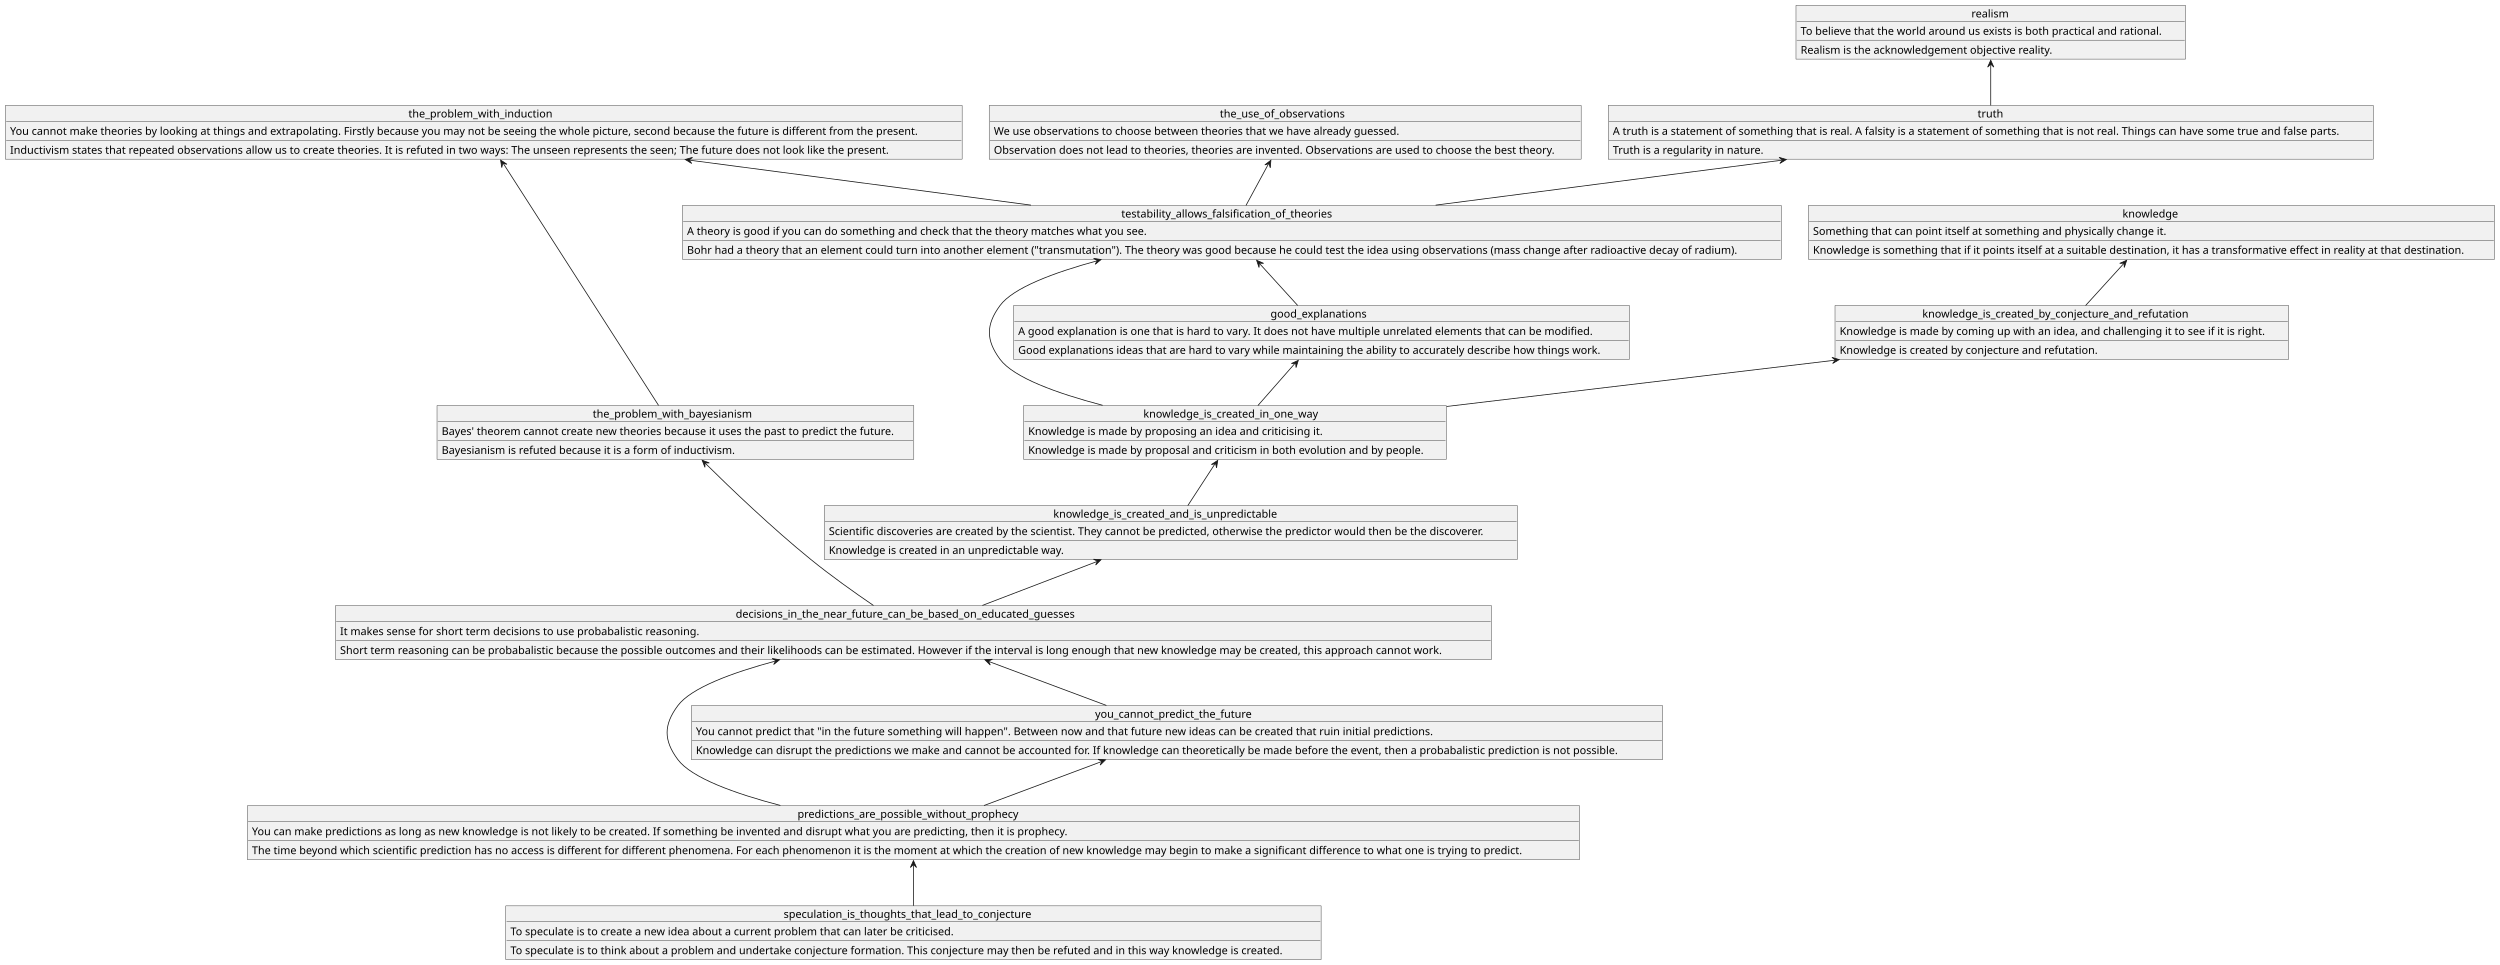
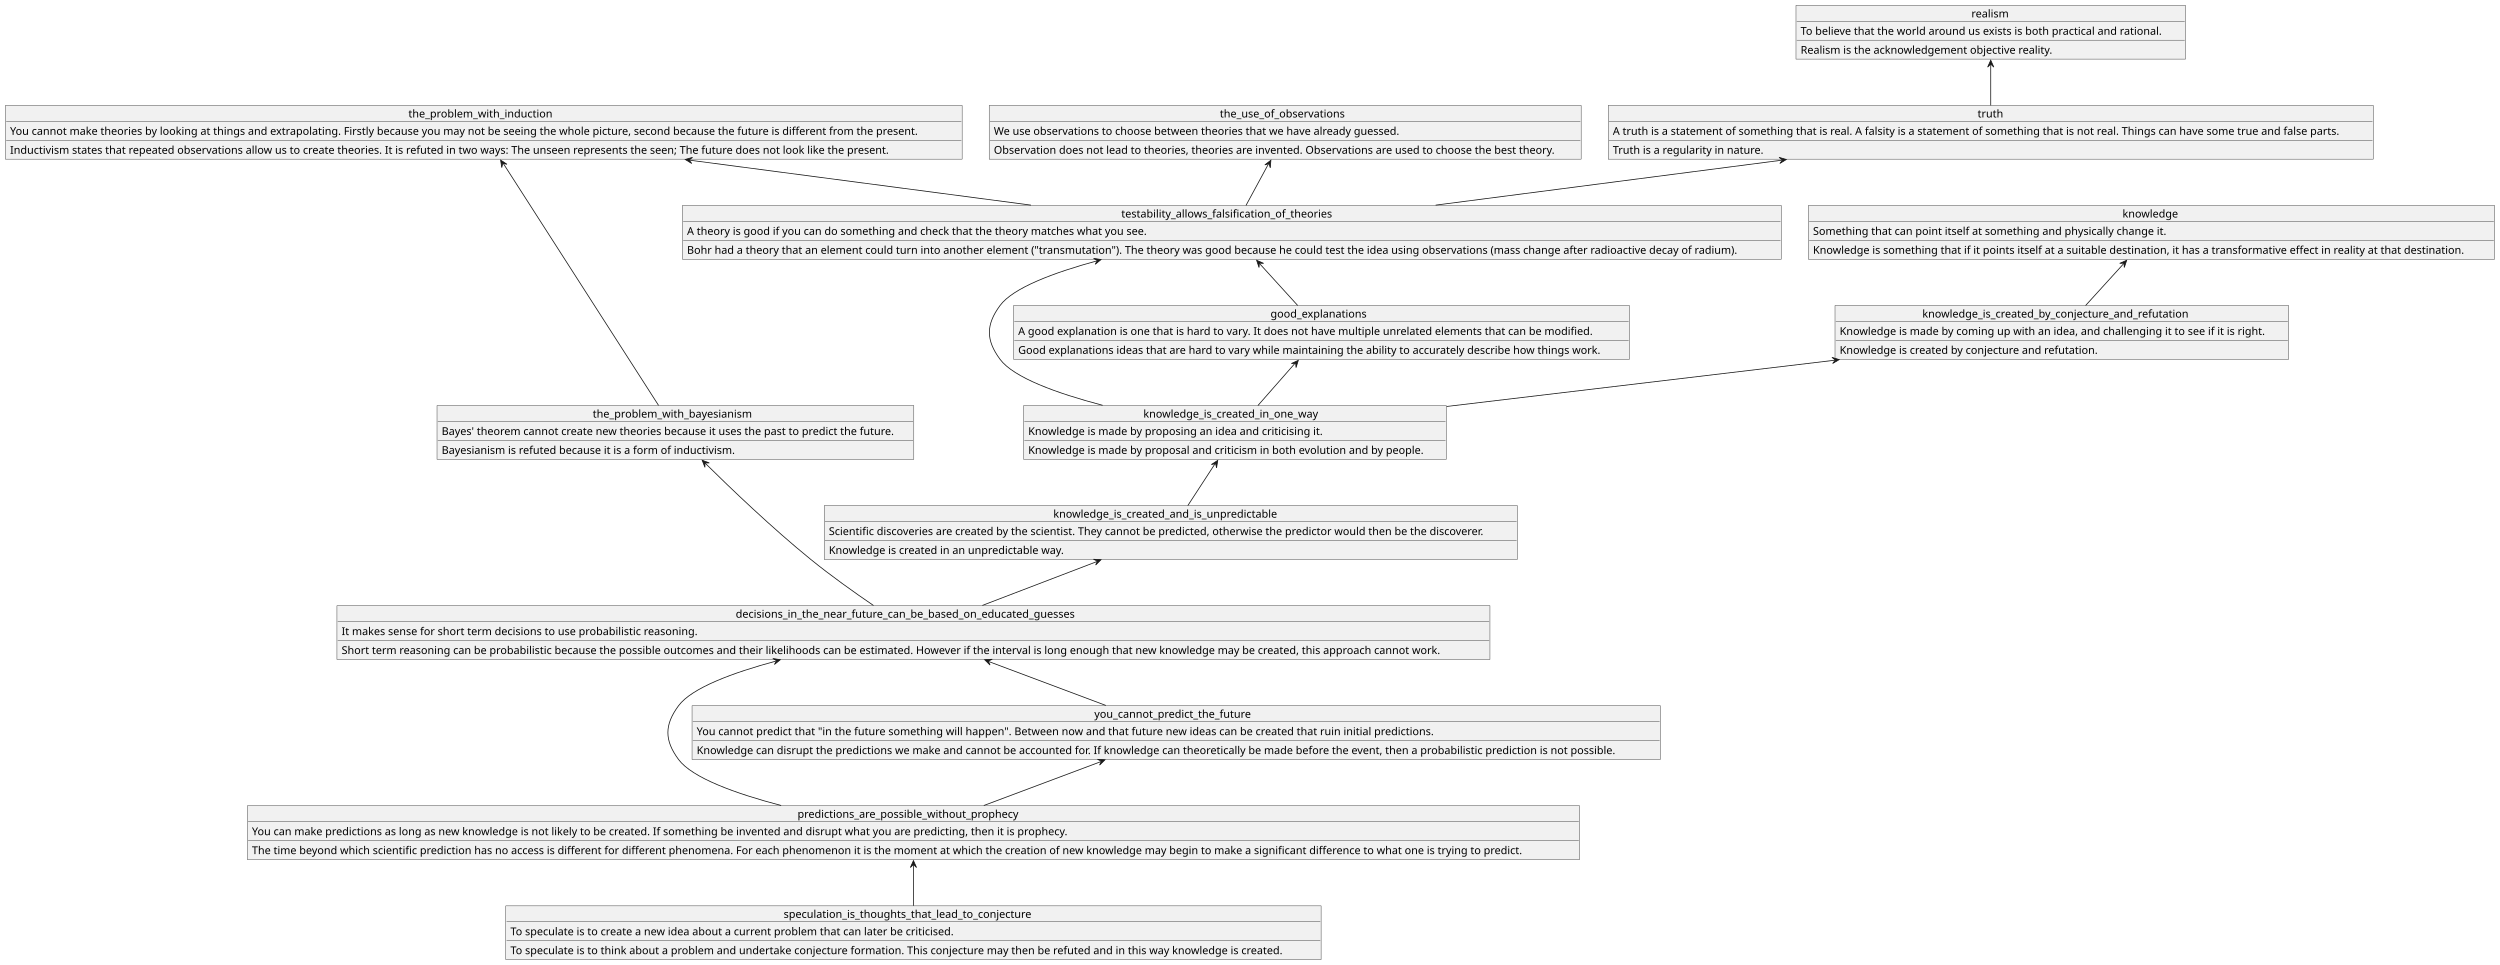
<svg xmlns="http://www.w3.org/2000/svg" contentStyleType="text/css" height="1248px" preserveAspectRatio="none" style="width:3235px;height:1248px;background:#FFFFFF;" version="1.1" viewBox="0 0 3235 1248" width="3235px" zoomAndPan="magnify">
  <defs />
  <g>
    <g id="elem_speculation_is_thoughts_that_lead_to_conjecture">
      <rect fill="#F1F1F1" height="69.465" style="stroke:#181818;stroke-width:0.5;" width="1055" x="654.5" y="1172.19" />
      <text fill="#000000" font-family="sans-serif" font-size="14" lengthAdjust="spacing" textLength="336" x="1014" y="1187.725">speculation_is_thoughts_that_lead_to_conjecture</text>
      <line style="stroke:#181818;stroke-width:0.5;" x1="655.5" x2="1708.5" y1="1192.678" y2="1192.678" />
      <text fill="#000000" font-family="sans-serif" font-size="14" lengthAdjust="spacing" textLength="599" x="660.5" y="1210.213">To speculate is to create a new idea about a current problem that can later be criticised.</text>
      <line style="stroke:#181818;stroke-width:0.5;" x1="655.5" x2="1708.5" y1="1217.167" y2="1217.167" />
      <text fill="#000000" font-family="sans-serif" font-size="14" lengthAdjust="spacing" textLength="1043" x="660.5" y="1234.702">To speculate is to think about a problem and undertake conjecture formation. This conjecture may then be refuted and in this way knowledge is created.</text>
    </g>
    <g id="elem_predictions_are_possible_without_prophecy">
      <rect fill="#F1F1F1" height="69.465" style="stroke:#181818;stroke-width:0.5;" width="1724" x="320" y="1042.72" />
      <text fill="#000000" font-family="sans-serif" font-size="14" lengthAdjust="spacing" textLength="300" x="1032" y="1058.255">predictions_are_possible_without_prophecy</text>
      <line style="stroke:#181818;stroke-width:0.5;" x1="321" x2="2043" y1="1063.208" y2="1063.208" />
      <text fill="#000000" font-family="sans-serif" font-size="14" lengthAdjust="spacing" textLength="1102" x="326" y="1080.743">You can make predictions as long as new knowledge is not likely to be created. If something be invented and disrupt what you are predicting, then it is prophecy.</text>
      <line style="stroke:#181818;stroke-width:0.5;" x1="321" x2="2043" y1="1087.697" y2="1087.697" />
      <text fill="#000000" font-family="sans-serif" font-size="14" lengthAdjust="spacing" textLength="1712" x="326" y="1105.232">The time beyond which scientific prediction has no access is different for different phenomena. For each phenomenon it is the moment at which the creation of new knowledge may begin to make a significant difference to what one is trying to predict.</text>
    </g>
    <g id="elem_you_cannot_predict_the_future">
-       <rect fill="#F1F1F1" height="69.465" style="stroke:#181818;stroke-width:0.5;" width="1257" x="894.5" y="913.26" />
-       <text fill="#000000" font-family="sans-serif" font-size="14" lengthAdjust="spacing" textLength="212" x="1417" y="928.795">you_cannot_predict_the_future</text>
-       <line style="stroke:#181818;stroke-width:0.5;" x1="895.5" x2="2150.5" y1="933.748" y2="933.748" />
-       <text fill="#000000" font-family="sans-serif" font-size="14" lengthAdjust="spacing" textLength="991" x="900.5" y="951.283">You cannot predict that "in the future something will happen". Between now and that future new ideas can be created that ruin initial predictions.</text>
-       <line style="stroke:#181818;stroke-width:0.5;" x1="895.5" x2="2150.5" y1="958.237" y2="958.237" />
-       <text fill="#000000" font-family="sans-serif" font-size="14" lengthAdjust="spacing" textLength="1245" x="900.5" y="975.772">Knowledge can disrupt the predictions we make and cannot be accounted for. If knowledge can theoretically be made before the event, then a probabalistic prediction is not possible.</text>
+       <rect fill="#F1F1F1" height="69.465" style="stroke:#181818;stroke-width:0.5;" width="1253" x="895.5" y="913.26" />
+       <text fill="#000000" font-family="sans-serif" font-size="14" lengthAdjust="spacing" textLength="212" x="1416" y="928.795">you_cannot_predict_the_future</text>
+       <line style="stroke:#181818;stroke-width:0.5;" x1="896.5" x2="2147.5" y1="933.748" y2="933.748" />
+       <text fill="#000000" font-family="sans-serif" font-size="14" lengthAdjust="spacing" textLength="991" x="901.5" y="951.283">You cannot predict that "in the future something will happen". Between now and that future new ideas can be created that ruin initial predictions.</text>
+       <line style="stroke:#181818;stroke-width:0.5;" x1="896.5" x2="2147.5" y1="958.237" y2="958.237" />
+       <text fill="#000000" font-family="sans-serif" font-size="14" lengthAdjust="spacing" textLength="1241" x="901.5" y="975.772">Knowledge can disrupt the predictions we make and cannot be accounted for. If knowledge can theoretically be made before the event, then a probabilistic prediction is not possible.</text>
    </g>
    <g id="elem_decisions_in_the_near_future_can_be_based_on_educated_guesses">
-       <rect fill="#F1F1F1" height="69.465" style="stroke:#181818;stroke-width:0.5;" width="1496" x="434" y="783.79" />
+       <rect fill="#F1F1F1" height="69.465" style="stroke:#181818;stroke-width:0.5;" width="1492" x="436" y="783.79" />
      <text fill="#000000" font-family="sans-serif" font-size="14" lengthAdjust="spacing" textLength="460" x="952" y="799.325">decisions_in_the_near_future_can_be_based_on_educated_guesses</text>
-       <line style="stroke:#181818;stroke-width:0.5;" x1="435" x2="1929" y1="804.278" y2="804.278" />
-       <text fill="#000000" font-family="sans-serif" font-size="14" lengthAdjust="spacing" textLength="484" x="440" y="821.813">It makes sense for short term decisions to use probabalistic reasoning.</text>
-       <line style="stroke:#181818;stroke-width:0.5;" x1="435" x2="1929" y1="828.767" y2="828.767" />
-       <text fill="#000000" font-family="sans-serif" font-size="14" lengthAdjust="spacing" textLength="1484" x="440" y="846.302">Short term reasoning can be probabalistic because the possible outcomes and their likelihoods can be estimated. However if the interval is long enough that new knowledge may be created, this approach cannot work.</text>
+       <line style="stroke:#181818;stroke-width:0.5;" x1="437" x2="1927" y1="804.278" y2="804.278" />
+       <text fill="#000000" font-family="sans-serif" font-size="14" lengthAdjust="spacing" textLength="480" x="442" y="821.813">It makes sense for short term decisions to use probabilistic reasoning.</text>
+       <line style="stroke:#181818;stroke-width:0.5;" x1="437" x2="1927" y1="828.767" y2="828.767" />
+       <text fill="#000000" font-family="sans-serif" font-size="14" lengthAdjust="spacing" textLength="1480" x="442" y="846.302">Short term reasoning can be probabilistic because the possible outcomes and their likelihoods can be estimated. However if the interval is long enough that new knowledge may be created, this approach cannot work.</text>
    </g>
    <g id="elem_the_problem_with_bayesianism">
      <rect fill="#F1F1F1" height="69.465" style="stroke:#181818;stroke-width:0.5;" width="617" x="565.5" y="524.86" />
      <text fill="#000000" font-family="sans-serif" font-size="14" lengthAdjust="spacing" textLength="214" x="767" y="540.395">the_problem_with_bayesianism</text>
      <line style="stroke:#181818;stroke-width:0.5;" x1="566.5" x2="1181.5" y1="545.348" y2="545.348" />
      <text fill="#000000" font-family="sans-serif" font-size="14" lengthAdjust="spacing" textLength="605" x="571.5" y="562.883">Bayes' theorem cannot create new theories because it uses the past to predict the future.</text>
      <line style="stroke:#181818;stroke-width:0.5;" x1="566.5" x2="1181.5" y1="569.837" y2="569.837" />
      <text fill="#000000" font-family="sans-serif" font-size="14" lengthAdjust="spacing" textLength="393" x="571.5" y="587.372">Bayesianism is refuted because it is a form of inductivism.</text>
    </g>
    <g id="elem_knowledge_is_created_and_is_unpredictable">
      <rect fill="#F1F1F1" height="69.465" style="stroke:#181818;stroke-width:0.5;" width="897" x="1066.5" y="654.33" />
      <text fill="#000000" font-family="sans-serif" font-size="14" lengthAdjust="spacing" textLength="304" x="1363" y="669.865">knowledge_is_created_and_is_unpredictable</text>
      <line style="stroke:#181818;stroke-width:0.5;" x1="1067.5" x2="1962.5" y1="674.818" y2="674.818" />
      <text fill="#000000" font-family="sans-serif" font-size="14" lengthAdjust="spacing" textLength="885" x="1072.5" y="692.353">Scientific discoveries are created by the scientist. They cannot be predicted, otherwise the predictor would then be the discoverer.</text>
      <line style="stroke:#181818;stroke-width:0.5;" x1="1067.5" x2="1962.5" y1="699.307" y2="699.307" />
      <text fill="#000000" font-family="sans-serif" font-size="14" lengthAdjust="spacing" textLength="317" x="1072.5" y="716.842">Knowledge is created in an unpredictable way.</text>
    </g>
    <g id="elem_the_problem_with_induction">
      <rect fill="#F1F1F1" height="69.465" style="stroke:#181818;stroke-width:0.5;" width="1238" x="7" y="136.47" />
      <text fill="#000000" font-family="sans-serif" font-size="14" lengthAdjust="spacing" textLength="195" x="528.5" y="152.005">the_problem_with_induction</text>
      <line style="stroke:#181818;stroke-width:0.5;" x1="8" x2="1244" y1="156.958" y2="156.958" />
      <text fill="#000000" font-family="sans-serif" font-size="14" lengthAdjust="spacing" textLength="1226" x="13" y="174.493">You cannot make theories by looking at things and extrapolating. Firstly because you may not be seeing the whole picture, second because the future is different from the present.</text>
      <line style="stroke:#181818;stroke-width:0.5;" x1="8" x2="1244" y1="181.447" y2="181.447" />
      <text fill="#000000" font-family="sans-serif" font-size="14" lengthAdjust="spacing" textLength="1182" x="13" y="198.982">Inductivism states that repeated observations allow us to create theories. It is refuted in two ways: The unseen represents the seen; The future does not look like the present.</text>
    </g>
    <g id="elem_knowledge_is_created_in_one_way">
      <rect fill="#F1F1F1" height="69.465" style="stroke:#181818;stroke-width:0.5;" width="547" x="1324.5" y="524.86" />
      <text fill="#000000" font-family="sans-serif" font-size="14" lengthAdjust="spacing" textLength="237" x="1479.5" y="540.395">knowledge_is_created_in_one_way</text>
      <line style="stroke:#181818;stroke-width:0.5;" x1="1325.5" x2="1870.5" y1="545.348" y2="545.348" />
      <text fill="#000000" font-family="sans-serif" font-size="14" lengthAdjust="spacing" textLength="399" x="1330.5" y="562.883">Knowledge is made by proposing an idea and criticising it.</text>
      <line style="stroke:#181818;stroke-width:0.5;" x1="1325.5" x2="1870.5" y1="569.837" y2="569.837" />
      <text fill="#000000" font-family="sans-serif" font-size="14" lengthAdjust="spacing" textLength="535" x="1330.5" y="587.372">Knowledge is made by proposal and criticism in both evolution and by people.</text>
    </g>
    <g id="elem_knowledge_is_created_by_conjecture_and_refutation">
      <rect fill="#F1F1F1" height="69.465" style="stroke:#181818;stroke-width:0.5;" width="587" x="2374.5" y="395.4" />
      <text fill="#000000" font-family="sans-serif" font-size="14" lengthAdjust="spacing" textLength="361" x="2487.5" y="410.935">knowledge_is_created_by_conjecture_and_refutation</text>
      <line style="stroke:#181818;stroke-width:0.5;" x1="2375.5" x2="2960.5" y1="415.888" y2="415.888" />
      <text fill="#000000" font-family="sans-serif" font-size="14" lengthAdjust="spacing" textLength="575" x="2380.5" y="433.423">Knowledge is made by coming up with an idea, and challenging it to see if it is right.</text>
      <line style="stroke:#181818;stroke-width:0.5;" x1="2375.5" x2="2960.5" y1="440.377" y2="440.377" />
      <text fill="#000000" font-family="sans-serif" font-size="14" lengthAdjust="spacing" textLength="348" x="2380.5" y="457.912">Knowledge is created by conjecture and refutation.</text>
    </g>
    <g id="elem_good_explanations">
      <rect fill="#F1F1F1" height="69.465" style="stroke:#181818;stroke-width:0.5;" width="797" x="1311.5" y="395.4" />
      <text fill="#000000" font-family="sans-serif" font-size="14" lengthAdjust="spacing" textLength="132" x="1644" y="410.935">good_explanations</text>
      <line style="stroke:#181818;stroke-width:0.5;" x1="1312.5" x2="2107.5" y1="415.888" y2="415.888" />
      <text fill="#000000" font-family="sans-serif" font-size="14" lengthAdjust="spacing" textLength="775" x="1317.5" y="433.423">A good explanation is one that is hard to vary. It does not have multiple unrelated elements that can be modified.</text>
      <line style="stroke:#181818;stroke-width:0.5;" x1="1312.5" x2="2107.5" y1="440.377" y2="440.377" />
      <text fill="#000000" font-family="sans-serif" font-size="14" lengthAdjust="spacing" textLength="785" x="1317.5" y="457.912">Good explanations ideas that are hard to vary while maintaining the ability to accurately describe how things work.</text>
    </g>
    <g id="elem_testability_allows_falsification_of_theories">
      <rect fill="#F1F1F1" height="69.465" style="stroke:#181818;stroke-width:0.5;" width="1422" x="883" y="265.93" />
      <text fill="#000000" font-family="sans-serif" font-size="14" lengthAdjust="spacing" textLength="286" x="1451" y="281.465">testability_allows_falsification_of_theories</text>
      <line style="stroke:#181818;stroke-width:0.5;" x1="884" x2="2304" y1="286.418" y2="286.418" />
      <text fill="#000000" font-family="sans-serif" font-size="14" lengthAdjust="spacing" textLength="618" x="889" y="303.953">A theory is good if you can do something and check that the theory matches what you see.</text>
      <line style="stroke:#181818;stroke-width:0.5;" x1="884" x2="2304" y1="310.907" y2="310.907" />
      <text fill="#000000" font-family="sans-serif" font-size="14" lengthAdjust="spacing" textLength="1410" x="889" y="328.442">Bohr had a theory that an element could turn into another element ("transmutation"). The theory was good because he could test the idea using observations (mass change after radioactive decay of radium).</text>
    </g>
    <g id="elem_knowledge">
      <rect fill="#F1F1F1" height="69.465" style="stroke:#181818;stroke-width:0.5;" width="888" x="2340" y="265.93" />
      <text fill="#000000" font-family="sans-serif" font-size="14" lengthAdjust="spacing" textLength="75" x="2746.5" y="281.465">knowledge</text>
      <line style="stroke:#181818;stroke-width:0.5;" x1="2341" x2="3227" y1="286.418" y2="286.418" />
      <text fill="#000000" font-family="sans-serif" font-size="14" lengthAdjust="spacing" textLength="475" x="2346" y="303.953">Something that can point itself at something and physically change it.</text>
      <line style="stroke:#181818;stroke-width:0.5;" x1="2341" x2="3227" y1="310.907" y2="310.907" />
      <text fill="#000000" font-family="sans-serif" font-size="14" lengthAdjust="spacing" textLength="876" x="2346" y="328.442">Knowledge is something that if it points itself at a suitable destination, it has a transformative effect in reality at that destination.</text>
    </g>
    <g id="elem_the_use_of_observations">
      <rect fill="#F1F1F1" height="69.465" style="stroke:#181818;stroke-width:0.5;" width="766" x="1280" y="136.47" />
      <text fill="#000000" font-family="sans-serif" font-size="14" lengthAdjust="spacing" textLength="169" x="1578.5" y="152.005">the_use_of_observations</text>
      <line style="stroke:#181818;stroke-width:0.5;" x1="1281" x2="2045" y1="156.958" y2="156.958" />
      <text fill="#000000" font-family="sans-serif" font-size="14" lengthAdjust="spacing" textLength="542" x="1286" y="174.493">We use observations to choose between theories that we have already guessed.</text>
      <line style="stroke:#181818;stroke-width:0.5;" x1="1281" x2="2045" y1="181.447" y2="181.447" />
      <text fill="#000000" font-family="sans-serif" font-size="14" lengthAdjust="spacing" textLength="754" x="1286" y="198.982">Observation does not lead to theories, theories are invented. Observations are used to choose the best theory.</text>
    </g>
    <g id="elem_truth">
      <rect fill="#F1F1F1" height="69.465" style="stroke:#181818;stroke-width:0.5;" width="990" x="2081" y="136.47" />
      <text fill="#000000" font-family="sans-serif" font-size="14" lengthAdjust="spacing" textLength="34" x="2559" y="152.005">truth</text>
      <line style="stroke:#181818;stroke-width:0.5;" x1="2082" x2="3070" y1="156.958" y2="156.958" />
      <text fill="#000000" font-family="sans-serif" font-size="14" lengthAdjust="spacing" textLength="978" x="2087" y="174.493">A truth is a statement of something that is real. A falsity is a statement of something that is not real. Things can have some true and false parts.</text>
      <line style="stroke:#181818;stroke-width:0.5;" x1="2082" x2="3070" y1="181.447" y2="181.447" />
      <text fill="#000000" font-family="sans-serif" font-size="14" lengthAdjust="spacing" textLength="205" x="2087" y="198.982">Truth is a regularity in nature.</text>
    </g>
    <g id="elem_realism">
      <rect fill="#F1F1F1" height="69.465" style="stroke:#181818;stroke-width:0.5;" width="504" x="2324" y="7" />
      <text fill="#000000" font-family="sans-serif" font-size="14" lengthAdjust="spacing" textLength="50" x="2551" y="22.535">realism</text>
      <line style="stroke:#181818;stroke-width:0.5;" x1="2325" x2="2827" y1="27.488" y2="27.488" />
      <text fill="#000000" font-family="sans-serif" font-size="14" lengthAdjust="spacing" textLength="492" x="2330" y="45.023">To believe that the world around us exists is both practical and rational.</text>
      <line style="stroke:#181818;stroke-width:0.5;" x1="2325" x2="2827" y1="51.977" y2="51.977" />
      <text fill="#000000" font-family="sans-serif" font-size="14" lengthAdjust="spacing" textLength="338" x="2330" y="69.512">Realism is the acknowledgement objective reality.</text>
    </g>
    <g id="link_predictions_are_possible_without_prophecy_speculation_is_thoughts_that_lead_to_conjecture">
      <path codeLine="7" d="M1182,1118.35 C1182,1135.61 1182,1155.59 1182,1172.11 " fill="none" id="predictions_are_possible_without_prophecy-backto-speculation_is_thoughts_that_lead_to_conjecture" style="stroke:#181818;stroke-width:1.0;" />
      <polygon fill="#181818" points="1182,1113.61,1178,1122.61,1182,1118.61,1186,1122.61,1182,1113.61" style="stroke:#181818;stroke-width:1.0;" />
    </g>
    <g id="link_you_cannot_predict_the_future_predictions_are_possible_without_prophecy">
-       <path codeLine="14" d="M1426.12,985.2 C1378.14,1003.14 1320.54,1024.67 1273.34,1042.31 " fill="none" id="you_cannot_predict_the_future-backto-predictions_are_possible_without_prophecy" style="stroke:#181818;stroke-width:1.0;" />
-       <polygon fill="#181818" points="1430.62,983.15,1420.789,982.565,1425.938,984.906,1423.598,990.055,1430.62,983.15" style="stroke:#181818;stroke-width:1.0;" />
+       <path codeLine="14" d="M1425.4,985.2 C1377.56,1003.14 1320.13,1024.67 1273.07,1042.31 " fill="none" id="you_cannot_predict_the_future-backto-predictions_are_possible_without_prophecy" style="stroke:#181818;stroke-width:1.0;" />
+       <polygon fill="#181818" points="1429.89,983.15,1420.059,982.565,1425.208,984.906,1422.868,990.055,1429.89,983.15" style="stroke:#181818;stroke-width:1.0;" />
    </g>
    <g id="link_decisions_in_the_near_future_can_be_based_on_educated_guesses_predictions_are_possible_without_prophecy">
-       <path codeLine="15" d="M1004.24,855.17 C947.06,870.5 894.02,890.22 877,913.26 C858.65,938.09 858.65,957.89 877,982.72 C894.57,1006.5 950.52,1026.75 1009.79,1042.27 " fill="none" id="decisions_in_the_near_future_can_be_based_on_educated_guesses-backto-predictions_are_possible_without_prophecy" style="stroke:#181818;stroke-width:1.0;" />
-       <polygon fill="#181818" points="1008.79,853.7,999.069,852.116,1003.954,854.97,1001.101,859.854,1008.79,853.7" style="stroke:#181818;stroke-width:1.0;" />
+       <path codeLine="15" d="M1005.22,855.13 C948.07,870.48 895,890.23 878,913.26 C859.67,938.1 859.67,957.88 878,982.72 C895.55,1006.49 951.53,1026.77 1010.76,1042.32 " fill="none" id="decisions_in_the_near_future_can_be_based_on_educated_guesses-backto-predictions_are_possible_without_prophecy" style="stroke:#181818;stroke-width:1.0;" />
+       <polygon fill="#181818" points="1009.76,853.66,1000.034,852.11,1004.928,854.947,1002.092,859.841,1009.76,853.66" style="stroke:#181818;stroke-width:1.0;" />
    </g>
    <g id="link_decisions_in_the_near_future_can_be_based_on_educated_guesses_you_cannot_predict_the_future">
-       <path codeLine="22" d="M1278.88,855.74 C1326.86,873.67 1384.46,895.2 1431.66,912.85 " fill="none" id="decisions_in_the_near_future_can_be_based_on_educated_guesses-backto-you_cannot_predict_the_future" style="stroke:#181818;stroke-width:1.0;" />
-       <polygon fill="#181818" points="1274.38,853.68,1281.402,860.585,1279.062,855.436,1284.211,853.095,1274.38,853.68" style="stroke:#181818;stroke-width:1.0;" />
+       <path codeLine="22" d="M1278.6,855.74 C1326.44,873.67 1383.87,895.2 1430.93,912.85 " fill="none" id="decisions_in_the_near_future_can_be_based_on_educated_guesses-backto-you_cannot_predict_the_future" style="stroke:#181818;stroke-width:1.0;" />
+       <polygon fill="#181818" points="1274.11,853.68,1281.132,860.585,1278.792,855.436,1283.941,853.095,1274.11,853.68" style="stroke:#181818;stroke-width:1.0;" />
    </g>
    <g id="link_the_problem_with_bayesianism_decisions_in_the_near_future_can_be_based_on_educated_guesses">
      <path codeLine="29" d="M911.73,598.63 C946.27,632.75 999.42,683.52 1049,723.79 C1074.87,744.81 1105.15,766.36 1130.28,783.5 " fill="none" id="the_problem_with_bayesianism-backto-decisions_in_the_near_future_can_be_based_on_educated_guesses" style="stroke:#181818;stroke-width:1.0;" />
      <polygon fill="#181818" points="908.61,595.55,912.201,604.721,912.167,599.064,917.824,599.03,908.61,595.55" style="stroke:#181818;stroke-width:1.0;" />
    </g>
    <g id="link_knowledge_is_created_and_is_unpredictable_decisions_in_the_near_future_can_be_based_on_educated_guesses">
      <path codeLine="30" d="M1420.39,726.27 C1373.54,744.21 1317.29,765.74 1271.2,783.38 " fill="none" id="knowledge_is_created_and_is_unpredictable-backto-decisions_in_the_near_future_can_be_based_on_educated_guesses" style="stroke:#181818;stroke-width:1.0;" />
      <polygon fill="#181818" points="1424.76,724.22,1414.925,723.697,1420.09,726.005,1417.782,731.17,1424.76,724.22" style="stroke:#181818;stroke-width:1.0;" />
    </g>
    <g id="link_the_problem_with_induction_the_problem_with_bayesianism">
      <path codeLine="37" d="M650.91,211 C699.49,286.7 806.16,452.9 852.17,524.58 " fill="none" id="the_problem_with_induction-backto-the_problem_with_bayesianism" style="stroke:#181818;stroke-width:1.0;" />
      <polygon fill="#181818" points="647.79,207.15,649.292,216.884,650.494,211.356,656.021,212.558,647.79,207.15" style="stroke:#181818;stroke-width:1.0;" />
    </g>
    <g id="link_knowledge_is_created_in_one_way_knowledge_is_created_and_is_unpredictable">
      <path codeLine="44" d="M1572.6,599.59 C1561.24,617.05 1547.96,637.45 1537.02,654.25 " fill="none" id="knowledge_is_created_in_one_way-backto-knowledge_is_created_and_is_unpredictable" style="stroke:#181818;stroke-width:1.0;" />
      <polygon fill="#181818" points="1575.76,595.75,1567.503,601.118,1573.036,599.943,1574.211,605.476,1575.76,595.75" style="stroke:#181818;stroke-width:1.0;" />
    </g>
    <g id="link_knowledge_is_created_by_conjecture_and_refutation_knowledge_is_created_in_one_way">
      <path codeLine="57" d="M2375.34,465.99 C2218.34,484.7 2026.03,507.6 1871.97,525.96 " fill="none" id="knowledge_is_created_by_conjecture_and_refutation-backto-knowledge_is_created_in_one_way" style="stroke:#181818;stroke-width:1.0;" />
      <polygon fill="#181818" points="2379.91,465.33,2370.504,462.411,2374.944,465.915,2371.44,470.356,2379.91,465.33" style="stroke:#181818;stroke-width:1.0;" />
    </g>
    <g id="link_good_explanations_knowledge_is_created_in_one_way">
      <path codeLine="58" d="M1676.12,469.68 C1660.7,487.24 1642.6,507.84 1627.71,524.78 " fill="none" id="good_explanations-backto-knowledge_is_created_in_one_way" style="stroke:#181818;stroke-width:1.0;" />
      <polygon fill="#181818" points="1679.99,466.29,1671.045,470.412,1676.69,470.047,1677.056,475.692,1679.99,466.29" style="stroke:#181818;stroke-width:1.0;" />
    </g>
    <g id="link_testability_allows_falsification_of_theories_knowledge_is_created_in_one_way">
      <path codeLine="59" d="M1420.31,337.32 C1363.61,352.73 1310.83,372.5 1294,395.4 C1275.71,420.27 1275.67,440.02 1294,464.86 C1311.55,488.63 1367.53,508.91 1426.76,524.46 " fill="none" id="testability_allows_falsification_of_theories-backto-knowledge_is_created_in_one_way" style="stroke:#181818;stroke-width:1.0;" />
      <polygon fill="#181818" points="1424.81,335.84,1415.08,334.317,1419.982,337.14,1417.159,342.042,1424.81,335.84" style="stroke:#181818;stroke-width:1.0;" />
    </g>
    <g id="link_knowledge_knowledge_is_created_by_conjecture_and_refutation">
      <path codeLine="66" d="M2748.91,340.22 C2732.94,357.78 2714.19,378.37 2698.77,395.32 " fill="none" id="knowledge-backto-knowledge_is_created_by_conjecture_and_refutation" style="stroke:#181818;stroke-width:1.0;" />
      <polygon fill="#181818" points="2751.91,336.82,2742.892,340.778,2748.542,340.516,2748.805,346.167,2751.91,336.82" style="stroke:#181818;stroke-width:1.0;" />
    </g>
    <g id="link_testability_allows_falsification_of_theories_good_explanations">
      <path codeLine="73" d="M1629.09,340.22 C1645.06,357.78 1663.81,378.37 1679.23,395.32 " fill="none" id="testability_allows_falsification_of_theories-backto-good_explanations" style="stroke:#181818;stroke-width:1.0;" />
      <polygon fill="#181818" points="1626.09,336.82,1629.195,346.167,1629.458,340.516,1635.108,340.778,1626.09,336.82" style="stroke:#181818;stroke-width:1.0;" />
    </g>
    <g id="link_the_use_of_observations_testability_allows_falsification_of_theories">
      <path codeLine="80" d="M1641.89,211.2 C1632.44,228.66 1621.4,249.05 1612.3,265.85 " fill="none" id="the_use_of_observations-backto-testability_allows_falsification_of_theories" style="stroke:#181818;stroke-width:1.0;" />
      <polygon fill="#181818" points="1644.51,207.36,1636.704,213.365,1642.127,211.756,1643.736,217.178,1644.51,207.36" style="stroke:#181818;stroke-width:1.0;" />
    </g>
    <g id="link_truth_testability_allows_falsification_of_theories">
      <path codeLine="81" d="M2306.72,207.15 C2166.9,225.3 1996.72,247.39 1857.72,265.43 " fill="none" id="truth-backto-testability_allows_falsification_of_theories" style="stroke:#181818;stroke-width:1.0;" />
      <polygon fill="#181818" points="2311.52,206.4,2302.08,203.591,2306.561,207.043,2303.109,211.524,2311.52,206.4" style="stroke:#181818;stroke-width:1.0;" />
    </g>
    <g id="link_the_problem_with_induction_testability_allows_falsification_of_theories">
      <path codeLine="82" d="M891.44,207.15 C1029.26,225.3 1197.02,247.39 1334.04,265.43 " fill="none" id="the_problem_with_induction-backto-testability_allows_falsification_of_theories" style="stroke:#181818;stroke-width:1.0;" />
      <polygon fill="#181818" points="886.72,206.4,895.116,211.548,891.677,207.057,896.168,203.617,886.72,206.4" style="stroke:#181818;stroke-width:1.0;" />
    </g>
    <g id="link_realism_truth">
      <path codeLine="101" d="M2576,82.63 C2576,99.89 2576,119.87 2576,136.39 " fill="none" id="realism-backto-truth" style="stroke:#181818;stroke-width:1.0;" />
      <polygon fill="#181818" points="2576,77.89,2572,86.89,2576,82.89,2580,86.89,2576,77.89" style="stroke:#181818;stroke-width:1.0;" />
    </g>
  </g>
</svg>
